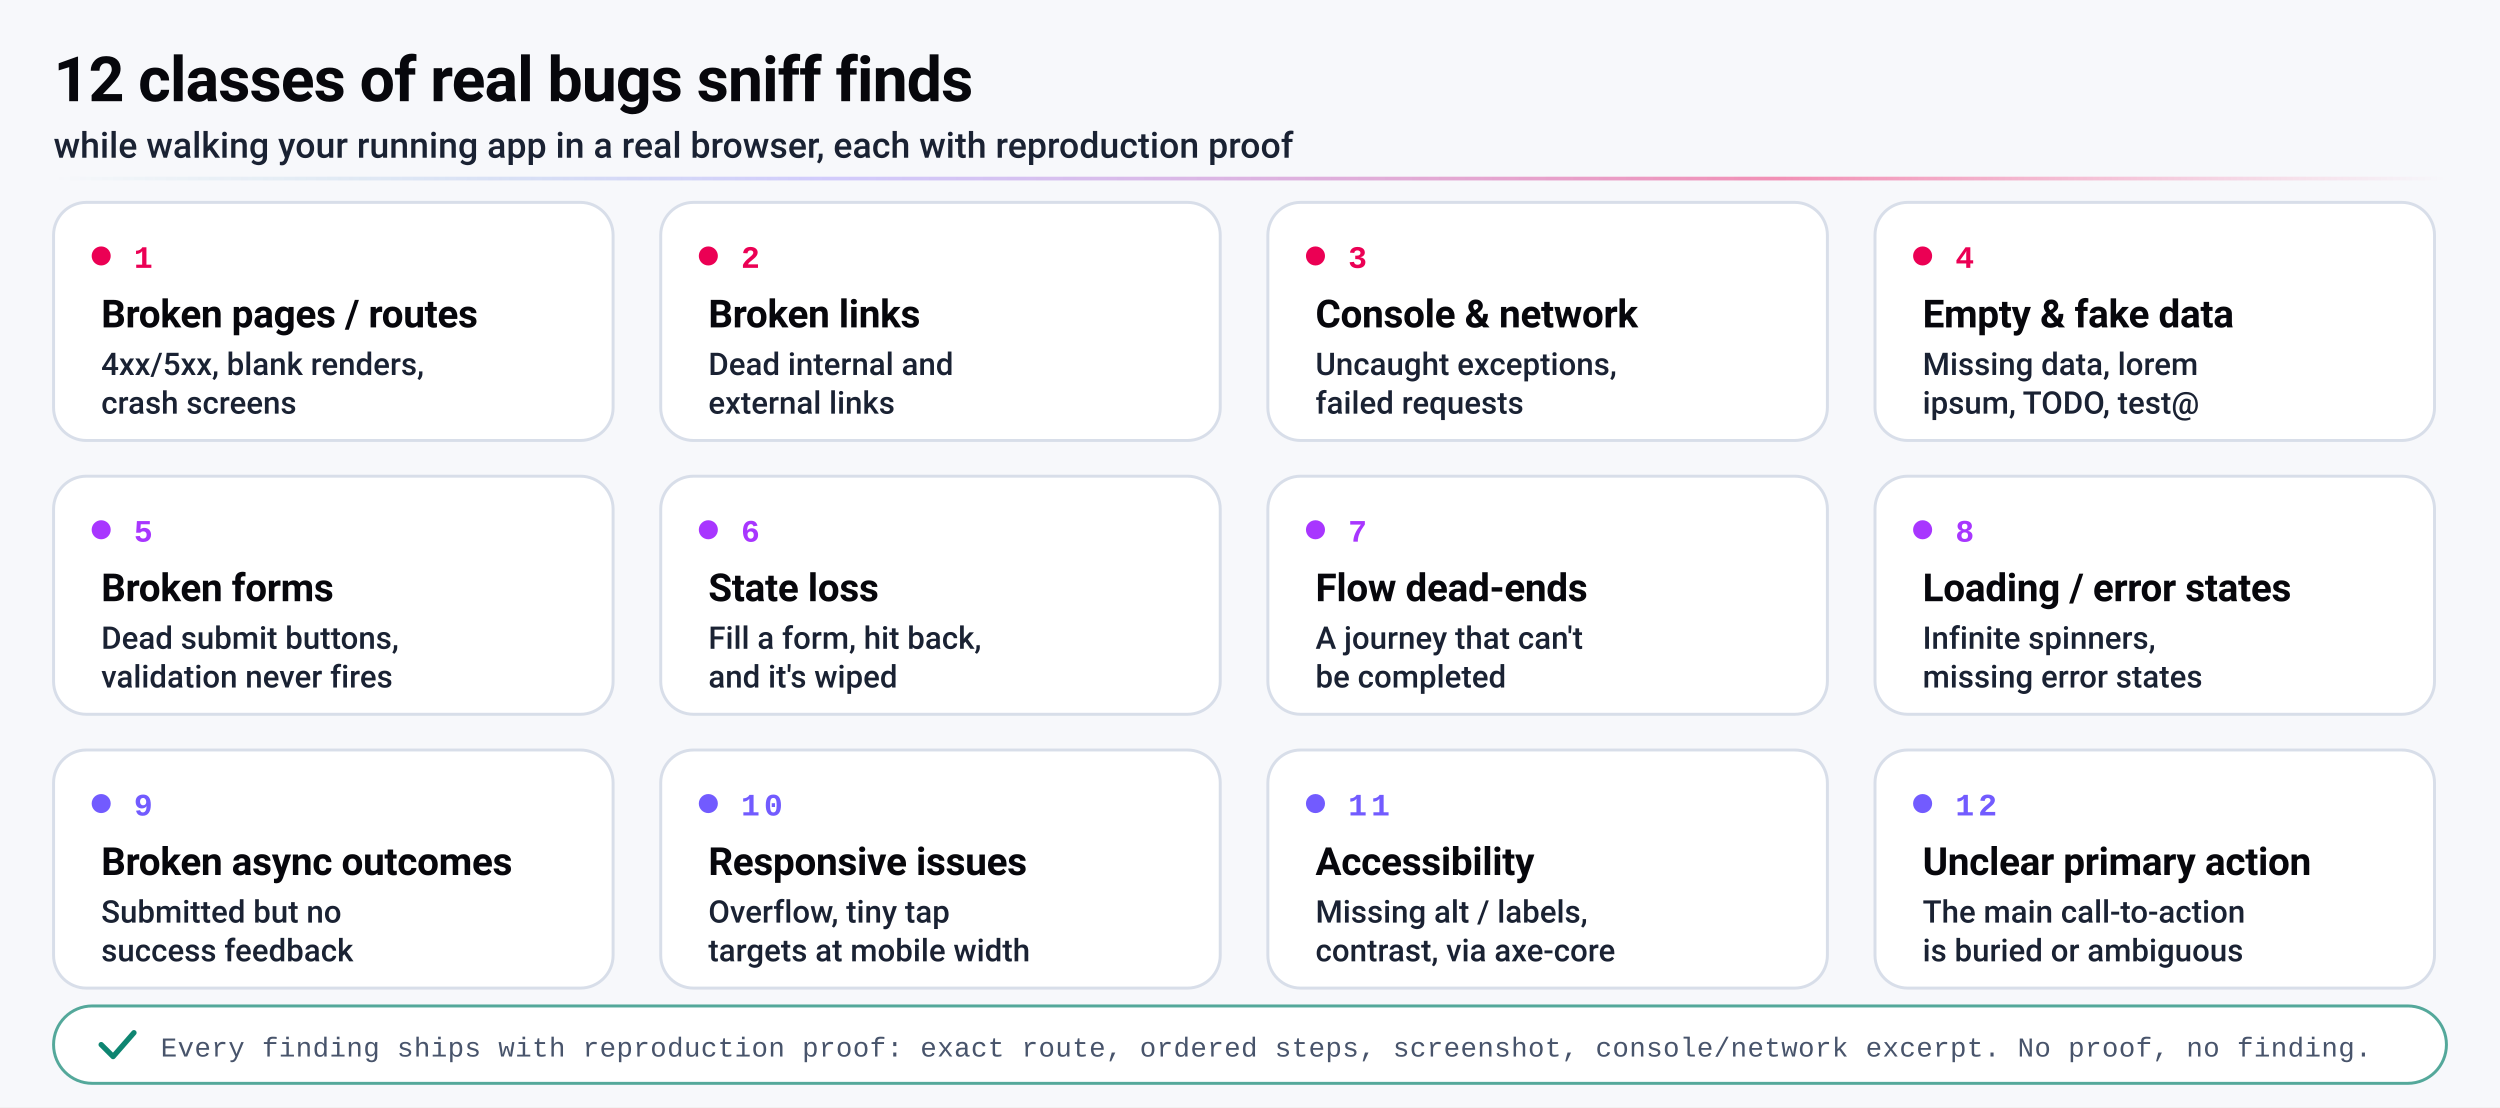
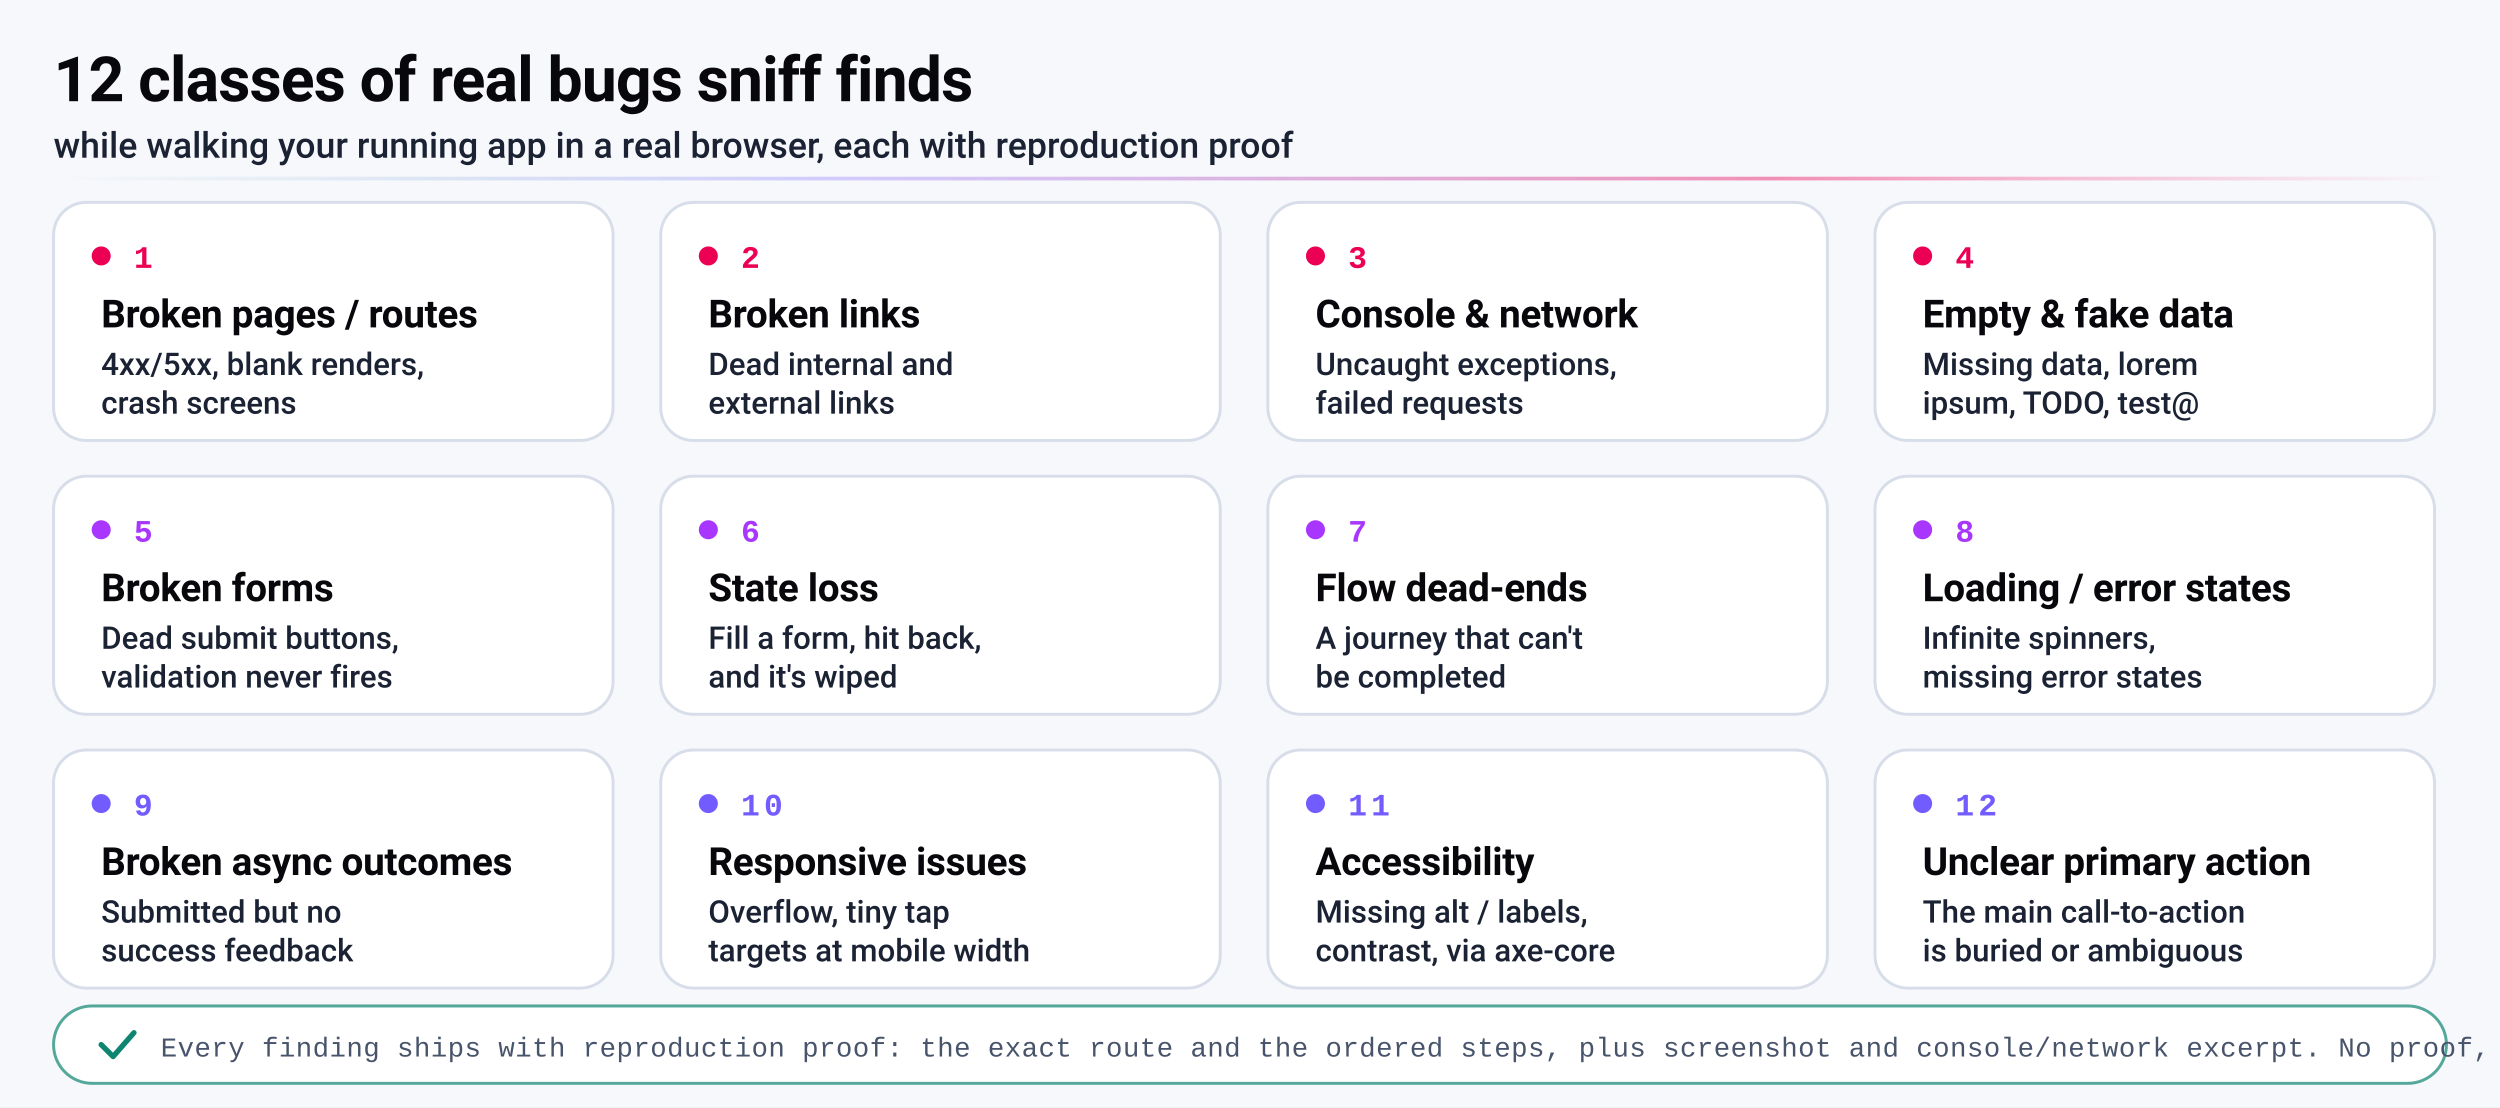
<svg xmlns="http://www.w3.org/2000/svg" viewBox="0 0 840 372" fill="none" role="img" aria-label="The 12 classes of real bugs sniff finds while walking your running app">
  <defs>
    <linearGradient id="brand" x1="0" y1="0" x2="1" y2="0.25" gradientUnits="objectBoundingBox">
      <stop offset="0%" stop-color="#EB0054" />
      <stop offset="100%" stop-color="#A836FF" />
      <animateTransform attributeName="gradientTransform" type="translate" values="-0.1 0; 0.1 0; -0.1 0" dur="18s" repeatCount="indefinite" />
    </linearGradient>
    <linearGradient id="topline" gradientUnits="userSpaceOnUse" x1="18" y1="60" x2="822" y2="60">
      <stop offset="0%" stop-color="#00819C" stop-opacity="0" />
      <stop offset="32%" stop-color="#725BFF" stop-opacity="0.28" />
      <stop offset="72%" stop-color="#EB0054" stop-opacity="0.42" />
      <stop offset="100%" stop-color="#EB0054" stop-opacity="0" />
    </linearGradient>
  </defs>
  <style>
    .disp { font-family: system-ui, -apple-system, 'Segoe UI', Roboto, 'Helvetica Neue', Arial, sans-serif; }
    .mono { font-family: ui-monospace, SFMono-Regular, 'SF Mono', Menlo, Consolas, 'Liberation Mono', monospace; }
    .h1   { font-size: 21px; font-weight: 700; letter-spacing: -0.3px; fill: #07070C; }
    .h2   { font-size: 12px; font-weight: 500; fill: #1A2233; }
    .num  { font-size: 10.5px; font-weight: 600; letter-spacing: 1.4px; }
    .ct   { font-size: 13px; font-weight: 700; letter-spacing: -0.1px; fill: #07070C; }
    .cd   { font-size: 10.5px; font-weight: 500; fill: #1A2233; }
    .foot { font-size: 9.2px; letter-spacing: 0.15px; fill: #48546B; }

    @keyframes pip { 0%,100% { opacity: 0.45; } 50% { opacity: 1; } }
    .p1  { animation: pip 5s ease-in-out infinite 0.0s; }
    .p2  { animation: pip 5s ease-in-out infinite 0.18s; }
    .p3  { animation: pip 5s ease-in-out infinite 0.36s; }
    .p4  { animation: pip 5s ease-in-out infinite 0.54s; }
    .p5  { animation: pip 5s ease-in-out infinite 0.72s; }
    .p6  { animation: pip 5s ease-in-out infinite 0.9s; }
    .p7  { animation: pip 5s ease-in-out infinite 1.08s; }
    .p8  { animation: pip 5s ease-in-out infinite 1.26s; }
    .p9  { animation: pip 5s ease-in-out infinite 1.44s; }
    .p10 { animation: pip 5s ease-in-out infinite 1.62s; }
    .p11 { animation: pip 5s ease-in-out infinite 1.8s; }
    .p12 { animation: pip 5s ease-in-out infinite 1.98s; }

    @keyframes rise { from { opacity: 0; transform: translateY(6px); } to { opacity: 1; transform: translateY(0); } }
    .c1  { animation: rise 0.6s ease-out 0.25s both; }
    .c2  { animation: rise 0.6s ease-out 0.36s both; }
    .c3  { animation: rise 0.6s ease-out 0.47s both; }
    .c4  { animation: rise 0.6s ease-out 0.58s both; }
    .c5  { animation: rise 0.6s ease-out 0.69s both; }
    .c6  { animation: rise 0.6s ease-out 0.8s both; }
    .c7  { animation: rise 0.6s ease-out 0.91s both; }
    .c8  { animation: rise 0.6s ease-out 1.02s both; }
    .c9  { animation: rise 0.6s ease-out 1.13s both; }
    .c10 { animation: rise 0.6s ease-out 1.24s both; }
    .c11 { animation: rise 0.6s ease-out 1.35s both; }
    .c12 { animation: rise 0.6s ease-out 1.46s both; }
    .cf  { animation: rise 0.6s ease-out 1.75s both; }

    @media (prefers-reduced-motion: reduce) { * { animation: none !important; } }
  </style>
  <rect width="840" height="372" fill="#F7F8FB" />
  <text class="disp h1" x="18" y="34">12 classes of real bugs sniff finds</text>
  <text class="disp h2" x="18" y="53">while walking your running app in a real browser, each with reproduction proof</text>
  <line x1="18" y1="60" x2="822" y2="60" stroke="url(#topline)" stroke-width="1.25" />
  <g class="c1">
    <rect x="18" y="68" width="188" height="80" rx="11" fill="#FFFFFF" stroke="#D8DEE9" stroke-width="1" />
    <circle class="p1" cx="34" cy="86" r="3.2" fill="#EB0054" />
    <text class="mono num" x="45" y="90" fill="#EB0054">1</text>
    <text class="disp ct" x="34" y="110">Broken pages / routes</text>
    <text class="disp cd" x="34" y="126">4xx/5xx, blank renders,</text>
    <text class="disp cd" x="34" y="139">crash screens</text>
  </g>
  <g class="c2">
    <rect x="222" y="68" width="188" height="80" rx="11" fill="#FFFFFF" stroke="#D8DEE9" stroke-width="1" />
    <circle class="p2" cx="238" cy="86" r="3.2" fill="#EB0054" />
    <text class="mono num" x="249" y="90" fill="#EB0054">2</text>
    <text class="disp ct" x="238" y="110">Broken links</text>
    <text class="disp cd" x="238" y="126">Dead internal and</text>
    <text class="disp cd" x="238" y="139">external links</text>
  </g>
  <g class="c3">
    <rect x="426" y="68" width="188" height="80" rx="11" fill="#FFFFFF" stroke="#D8DEE9" stroke-width="1" />
    <circle class="p3" cx="442" cy="86" r="3.2" fill="#EB0054" />
    <text class="mono num" x="453" y="90" fill="#EB0054">3</text>
    <text class="disp ct" x="442" y="110">Console &amp; network</text>
    <text class="disp cd" x="442" y="126">Uncaught exceptions,</text>
    <text class="disp cd" x="442" y="139">failed requests</text>
  </g>
  <g class="c4">
    <rect x="630" y="68" width="188" height="80" rx="11" fill="#FFFFFF" stroke="#D8DEE9" stroke-width="1" />
    <circle class="p4" cx="646" cy="86" r="3.2" fill="#EB0054" />
    <text class="mono num" x="657" y="90" fill="#EB0054">4</text>
    <text class="disp ct" x="646" y="110">Empty &amp; fake data</text>
    <text class="disp cd" x="646" y="126">Missing data, lorem</text>
    <text class="disp cd" x="646" y="139">ipsum, TODO, test@</text>
  </g>
  <g class="c5">
    <rect x="18" y="160" width="188" height="80" rx="11" fill="#FFFFFF" stroke="#D8DEE9" stroke-width="1" />
    <circle class="p5" cx="34" cy="178" r="3.2" fill="#A836FF" />
    <text class="mono num" x="45" y="182" fill="#A836FF">5</text>
    <text class="disp ct" x="34" y="202">Broken forms</text>
    <text class="disp cd" x="34" y="218">Dead submit buttons,</text>
    <text class="disp cd" x="34" y="231">validation never fires</text>
  </g>
  <g class="c6">
    <rect x="222" y="160" width="188" height="80" rx="11" fill="#FFFFFF" stroke="#D8DEE9" stroke-width="1" />
    <circle class="p6" cx="238" cy="178" r="3.2" fill="#A836FF" />
    <text class="mono num" x="249" y="182" fill="#A836FF">6</text>
    <text class="disp ct" x="238" y="202">State loss</text>
    <text class="disp cd" x="238" y="218">Fill a form, hit back,</text>
    <text class="disp cd" x="238" y="231">and it's wiped</text>
  </g>
  <g class="c7">
    <rect x="426" y="160" width="188" height="80" rx="11" fill="#FFFFFF" stroke="#D8DEE9" stroke-width="1" />
    <circle class="p7" cx="442" cy="178" r="3.2" fill="#A836FF" />
    <text class="mono num" x="453" y="182" fill="#A836FF">7</text>
    <text class="disp ct" x="442" y="202">Flow dead-ends</text>
    <text class="disp cd" x="442" y="218">A journey that can't</text>
    <text class="disp cd" x="442" y="231">be completed</text>
  </g>
  <g class="c8">
    <rect x="630" y="160" width="188" height="80" rx="11" fill="#FFFFFF" stroke="#D8DEE9" stroke-width="1" />
    <circle class="p8" cx="646" cy="178" r="3.2" fill="#A836FF" />
    <text class="mono num" x="657" y="182" fill="#A836FF">8</text>
    <text class="disp ct" x="646" y="202">Loading / error states</text>
    <text class="disp cd" x="646" y="218">Infinite spinners,</text>
    <text class="disp cd" x="646" y="231">missing error states</text>
  </g>
  <g class="c9">
    <rect x="18" y="252" width="188" height="80" rx="11" fill="#FFFFFF" stroke="#D8DEE9" stroke-width="1" />
    <circle class="p9" cx="34" cy="270" r="3.2" fill="#725BFF" />
    <text class="mono num" x="45" y="274" fill="#725BFF">9</text>
    <text class="disp ct" x="34" y="294">Broken async outcomes</text>
    <text class="disp cd" x="34" y="310">Submitted but no</text>
    <text class="disp cd" x="34" y="323">success feedback</text>
  </g>
  <g class="c10">
    <rect x="222" y="252" width="188" height="80" rx="11" fill="#FFFFFF" stroke="#D8DEE9" stroke-width="1" />
    <circle class="p10" cx="238" cy="270" r="3.2" fill="#725BFF" />
    <text class="mono num" x="249" y="274" fill="#725BFF">10</text>
    <text class="disp ct" x="238" y="294">Responsive issues</text>
    <text class="disp cd" x="238" y="310">Overflow, tiny tap</text>
    <text class="disp cd" x="238" y="323">targets at mobile width</text>
  </g>
  <g class="c11">
    <rect x="426" y="252" width="188" height="80" rx="11" fill="#FFFFFF" stroke="#D8DEE9" stroke-width="1" />
    <circle class="p11" cx="442" cy="270" r="3.2" fill="#725BFF" />
    <text class="mono num" x="453" y="274" fill="#725BFF">11</text>
    <text class="disp ct" x="442" y="294">Accessibility</text>
    <text class="disp cd" x="442" y="310">Missing alt / labels,</text>
    <text class="disp cd" x="442" y="323">contrast, via axe-core</text>
  </g>
  <g class="c12">
    <rect x="630" y="252" width="188" height="80" rx="11" fill="#FFFFFF" stroke="#D8DEE9" stroke-width="1" />
    <circle class="p12" cx="646" cy="270" r="3.2" fill="#725BFF" />
    <text class="mono num" x="657" y="274" fill="#725BFF">12</text>
    <text class="disp ct" x="646" y="294">Unclear primary action</text>
    <text class="disp cd" x="646" y="310">The main call-to-action</text>
    <text class="disp cd" x="646" y="323">is buried or ambiguous</text>
  </g>
  <g class="cf">
    <rect x="18" y="338" width="804" height="26" rx="13" fill="#FFFFFF" stroke="#0E8571" stroke-opacity="0.7" stroke-width="1" />
    <path d="M34 351 l4 4 l7 -8" stroke="#0E8571" stroke-width="1.8" fill="none" stroke-linecap="round" stroke-linejoin="round" />
-     <text class="mono foot" x="54" y="355" fill="#0E8571">Every finding ships with reproduction proof: exact route, ordered steps, screenshot, console/network excerpt. No proof, no finding.</text>
+     <text class="mono foot" x="54" y="355" fill="#0E8571">Every finding ships with reproduction proof: the exact route and the ordered steps, plus screenshot and console/network excerpt. No proof, no finding.</text>
  </g>
</svg>
